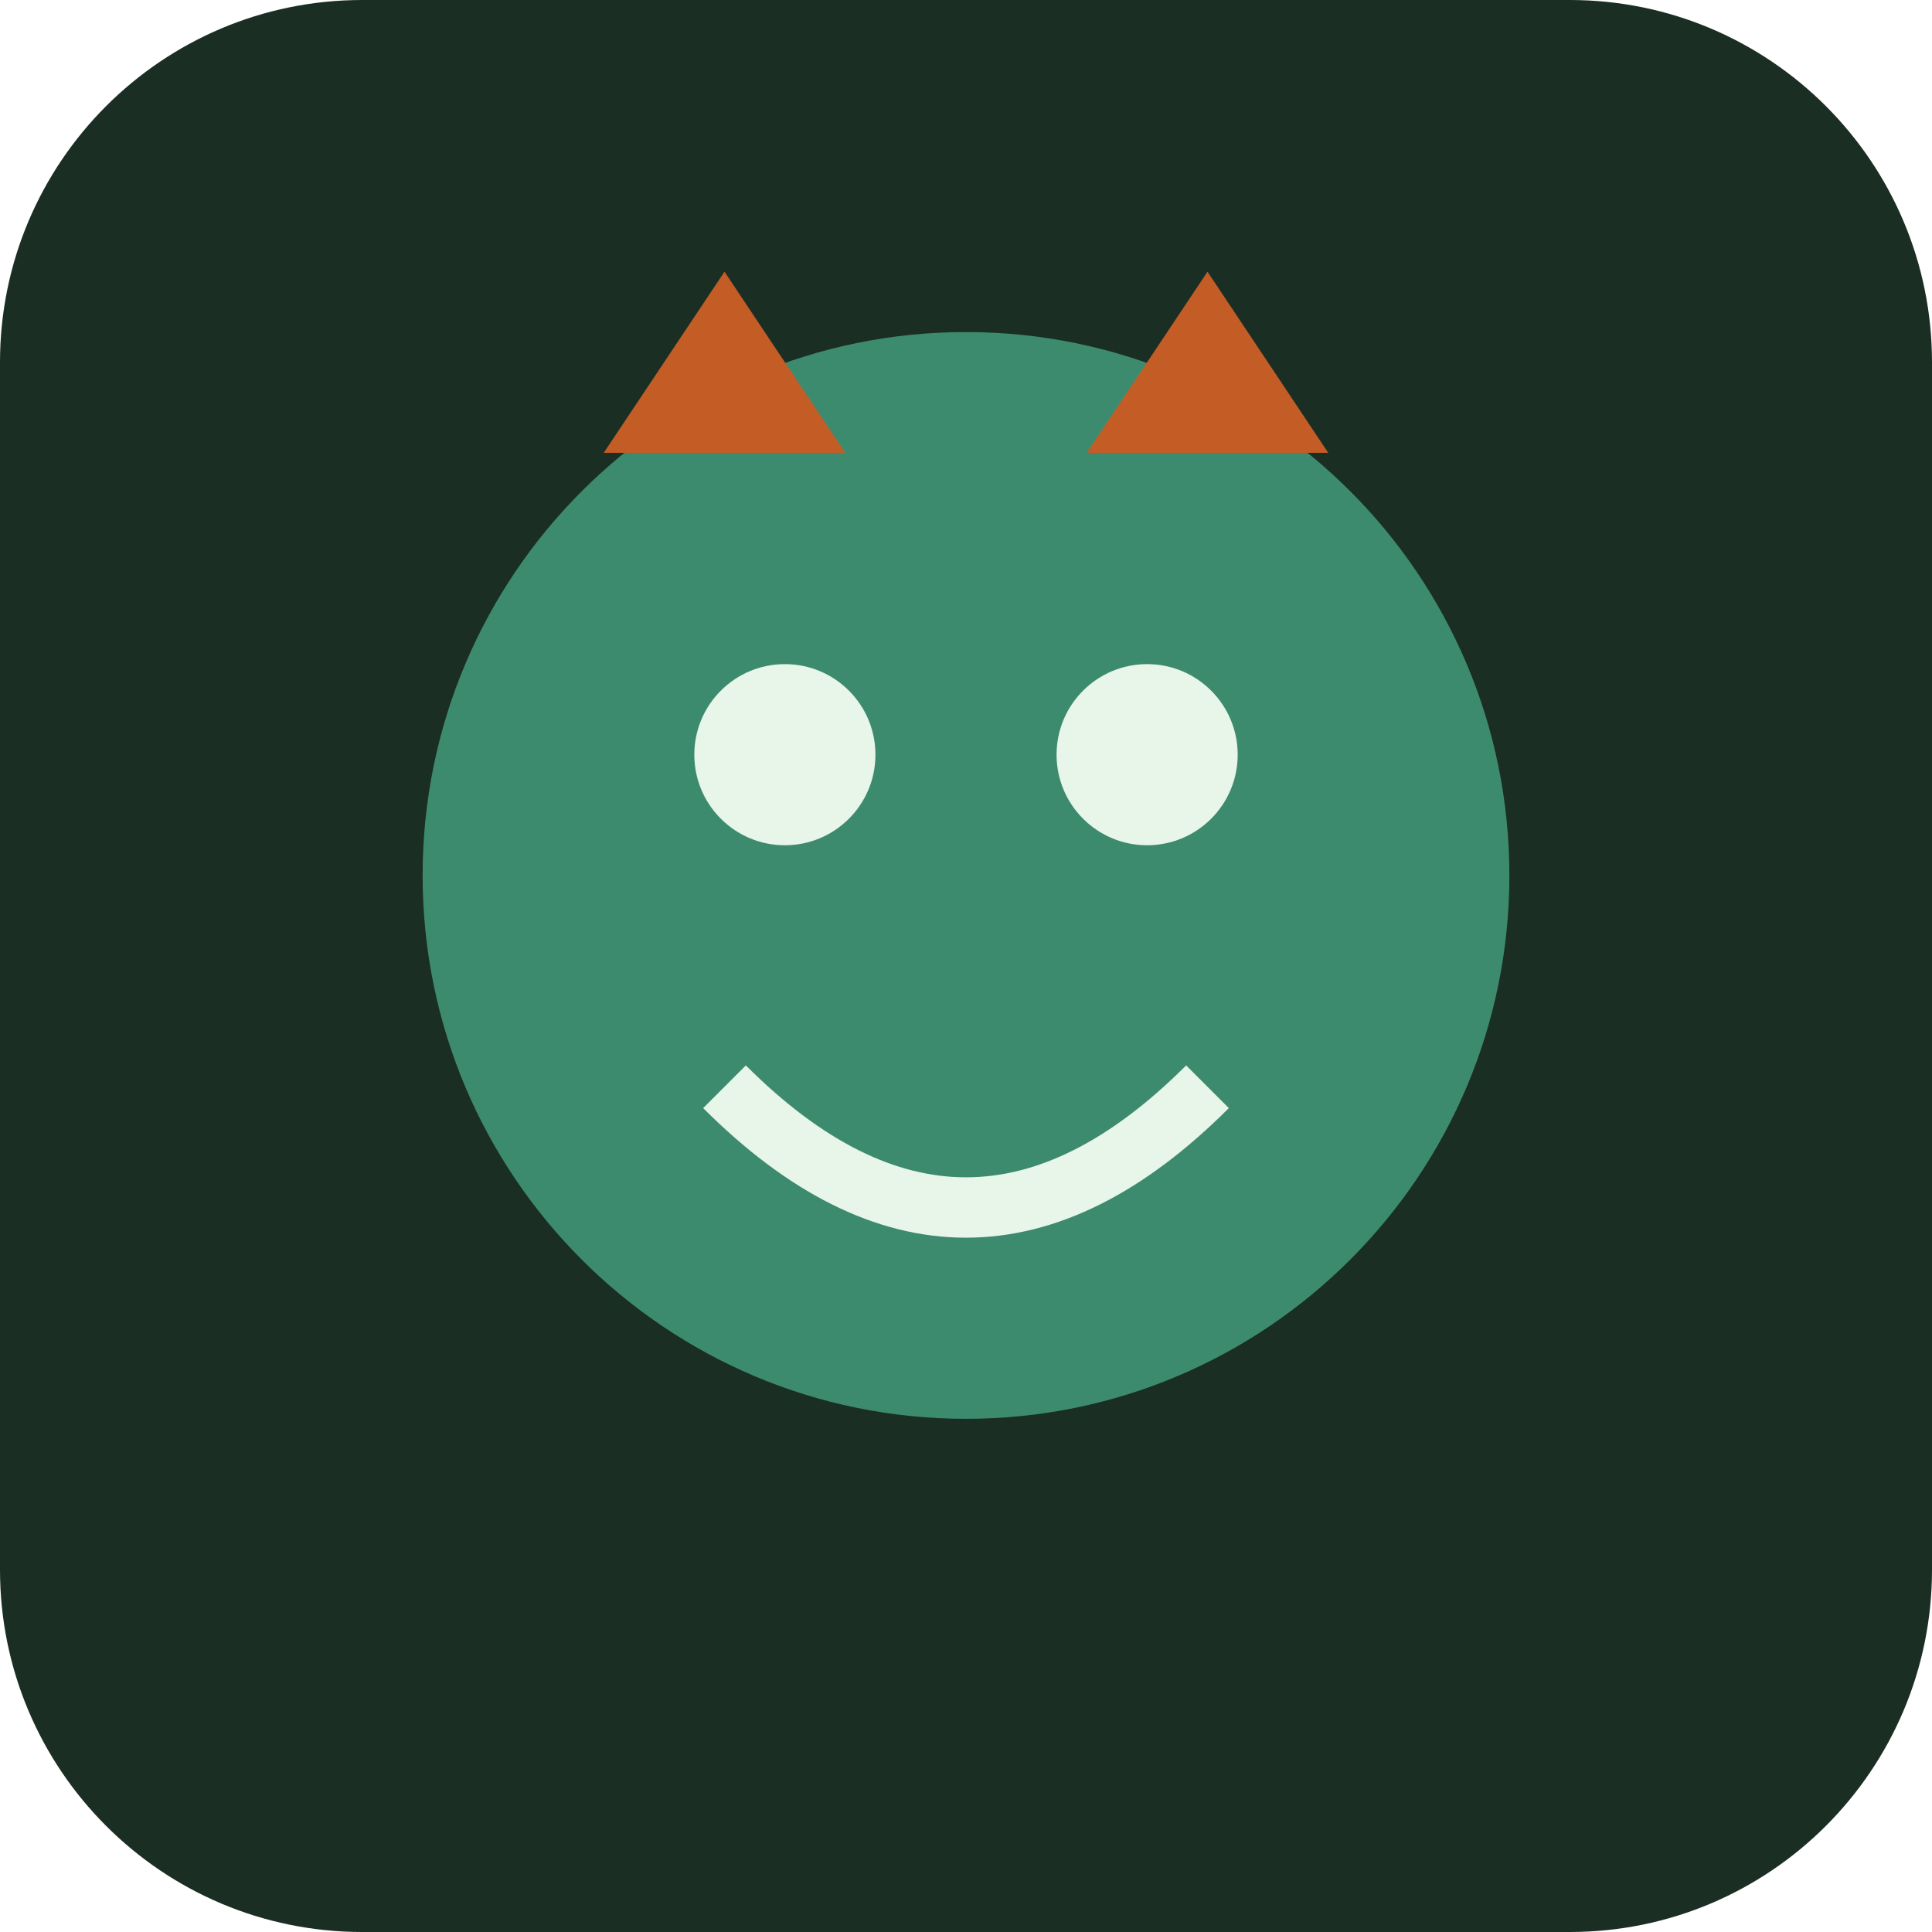
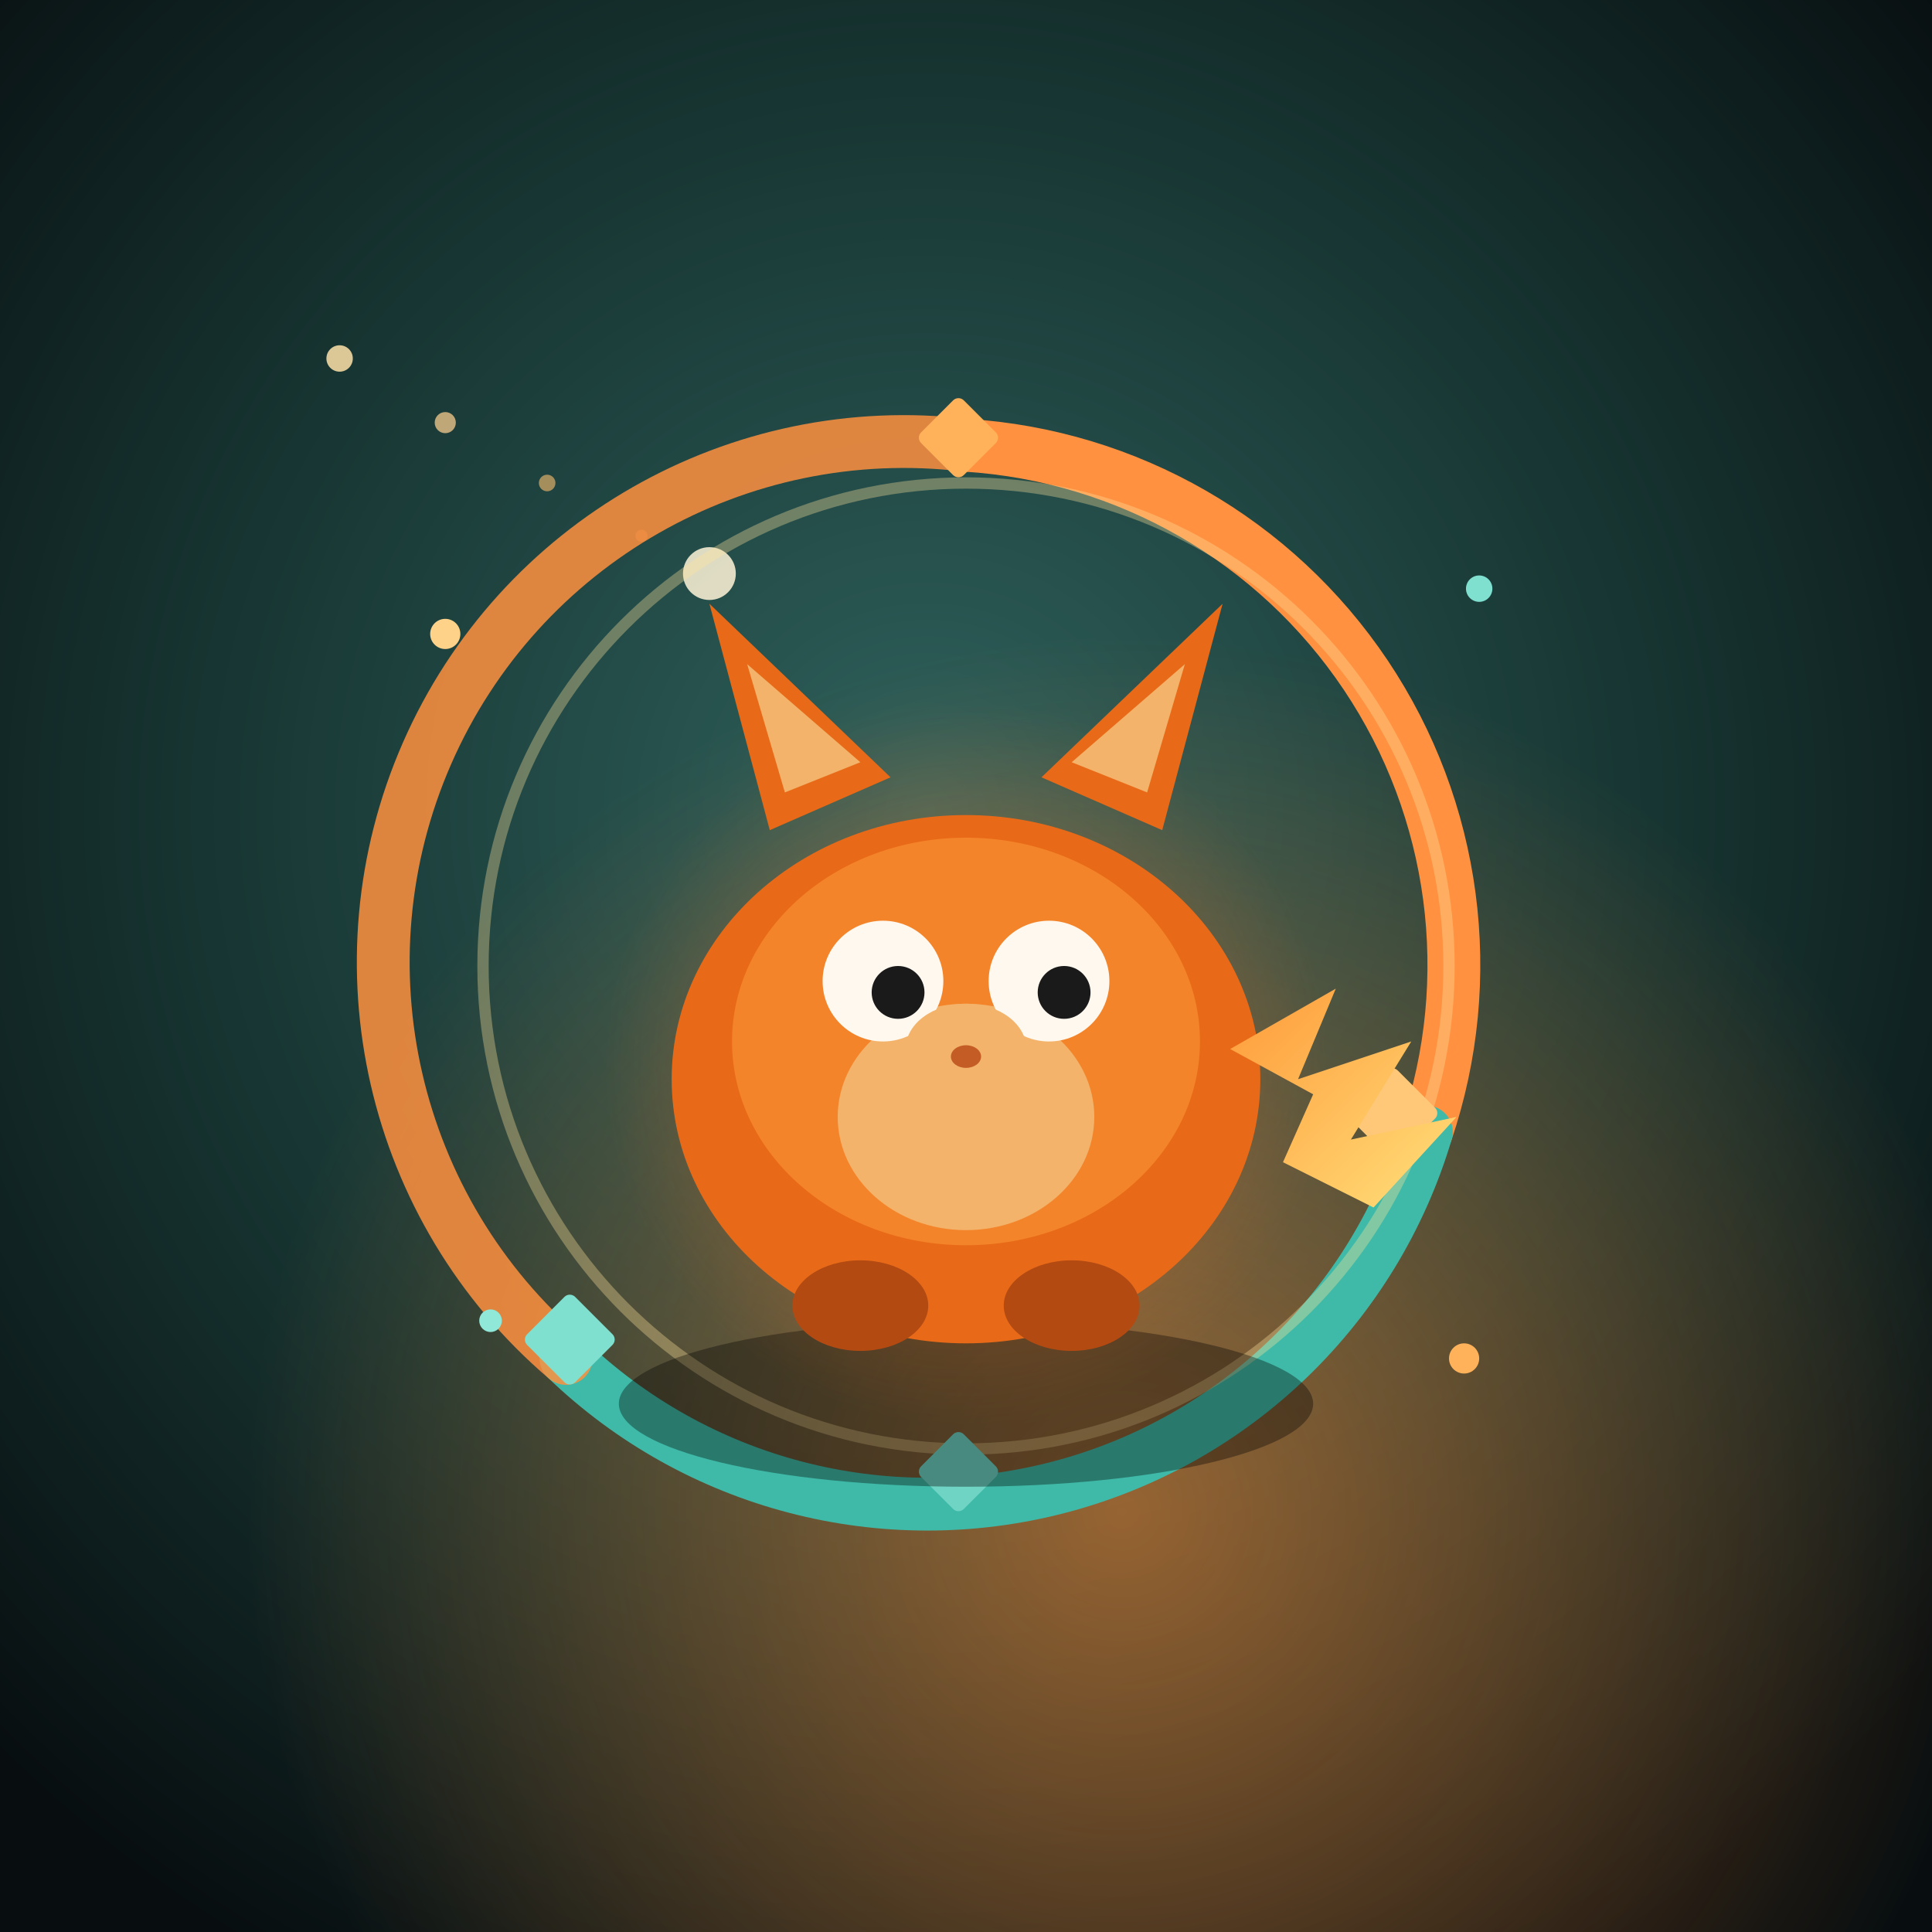
- <svg xmlns="http://www.w3.org/2000/svg" width="128" height="128" viewBox="0 0 128 128">
-   <rect width="128" height="128" rx="24" fill="#1a2e24" />
-   <circle cx="64" cy="58" r="36" fill="#3d8b6e" />
-   <circle cx="52" cy="50" r="6" fill="#e8f5e9" />
-   <circle cx="76" cy="50" r="6" fill="#e8f5e9" />
-   <path d="M48 72 Q64 88 80 72" stroke="#e8f5e9" stroke-width="4" fill="none" />
-   <path d="M40 30 L48 18 L56 30" fill="#c45c26" />
-   <path d="M72 30 L80 18 L88 30" fill="#c45c26" />
+ <svg xmlns="http://www.w3.org/2000/svg" width="512" height="512" viewBox="0 0 512 512" role="img" aria-label="Chimera Bond">
+   <defs>
+     <radialGradient id="bg" cx="48%" cy="42%" r="68%">
+       <stop offset="0%" stop-color="#2f615c" />
+       <stop offset="55%" stop-color="#173532" />
+       <stop offset="100%" stop-color="#080e10" />
+     </radialGradient>
+     <radialGradient id="ember" cx="58%" cy="78%" r="45%">
+       <stop offset="0%" stop-color="#ff8a32" stop-opacity="0.55" />
+       <stop offset="100%" stop-color="#ff8a32" stop-opacity="0" />
+     </radialGradient>
+     <radialGradient id="pupGlow" cx="50%" cy="55%" r="40%">
+       <stop offset="0%" stop-color="#ff7a28" stop-opacity="0.45" />
+       <stop offset="100%" stop-color="#ff7a28" stop-opacity="0" />
+     </radialGradient>
+     <linearGradient id="tail" x1="0" y1="0" x2="1" y2="1">
+       <stop offset="0%" stop-color="#ff9a3a" />
+       <stop offset="100%" stop-color="#ffe07a" />
+     </linearGradient>
+   </defs>
+   <rect width="512" height="512" fill="url(#bg)" />
+   <rect width="512" height="512" fill="url(#ember)" />
+   <g opacity="0.85">
+     <circle cx="90" cy="95" r="3.5" fill="#ffe2a8" />
+     <circle cx="118" cy="112" r="2.8" fill="#ffd090" opacity="0.85" />
+     <circle cx="145" cy="128" r="2.2" fill="#ffc070" opacity="0.7" />
+     <circle cx="170" cy="142" r="1.6" fill="#ffb060" opacity="0.5" />
+     <circle cx="188" cy="152" r="7" fill="#fff4d8" />
+   </g>
+   <g fill="none" stroke-linecap="round">
+     <path d="M256 118 A138 138 0 0 1 378 300" stroke="#ff9140" stroke-width="14" />
+     <path d="M378 300 A138 138 0 0 1 150 360" stroke="#3fbaa8" stroke-width="14" />
+     <path d="M150 360 A138 138 0 0 1 256 118" stroke="#ff9140" stroke-width="14" opacity="0.85" />
+     <circle cx="256" cy="256" r="128" stroke="#ffe29a" stroke-width="3" opacity="0.35" />
+   </g>
+   <g>
+     <rect x="360" y="286" width="18" height="18" rx="2" transform="rotate(45 369 295)" fill="#ffc878" />
+     <rect x="142" y="346" width="18" height="18" rx="2" transform="rotate(45 151 355)" fill="#7fe0d0" />
+     <rect x="246" y="108" width="16" height="16" rx="2" transform="rotate(45 254 116)" fill="#ffb25a" />
+     <rect x="246" y="382" width="16" height="16" rx="2" transform="rotate(45 254 390)" fill="#6fd4c4" />
+   </g>
+   <ellipse cx="256" cy="372" rx="92" ry="22" fill="#000" opacity="0.35" />
+   <circle cx="256" cy="270" r="120" fill="url(#pupGlow)" />
+   <g transform="translate(256 268)">
+     <ellipse cx="0" cy="18" rx="78" ry="70" fill="#e86a18" />
+     <ellipse cx="0" cy="8" rx="62" ry="54" fill="#f4842a" />
+     <ellipse cx="0" cy="28" rx="34" ry="30" fill="#f3b36a" />
+     <path d="M-52 -48 L-68 -108 L-20 -62 Z" fill="#e86a18" />
+     <path d="M-48 -58 L-58 -92 L-28 -66 Z" fill="#f3b36a" />
+     <path d="M52 -48 L68 -108 L20 -62 Z" fill="#e86a18" />
+     <path d="M48 -58 L58 -92 L28 -66 Z" fill="#f3b36a" />
+     <circle cx="-22" cy="-8" r="16" fill="#fff8ef" />
+     <circle cx="22" cy="-8" r="16" fill="#fff8ef" />
+     <circle cx="-18" cy="-5" r="7" fill="#1a1a1a" />
+     <circle cx="26" cy="-5" r="7" fill="#1a1a1a" />
+     <ellipse cx="0" cy="10" rx="16" ry="12" fill="#f3b36a" />
+     <ellipse cx="0" cy="12" rx="4" ry="3" fill="#c45c26" />
+     <ellipse cx="-28" cy="78" rx="18" ry="12" fill="#b34a12" />
+     <ellipse cx="28" cy="78" rx="18" ry="12" fill="#b34a12" />
+     <path d="M70 10 L98 -6 L88 18 L118 8 L102 34 L130 28 L108 52 L84 40 L92 22 Z" fill="url(#tail)" />
+   </g>
+   <circle cx="118" cy="168" r="4" fill="#ffd28a" />
+   <circle cx="392" cy="156" r="3.5" fill="#7fe0d0" />
+   <circle cx="388" cy="360" r="4" fill="#ffb25a" />
+   <circle cx="130" cy="350" r="3" fill="#8fe8d8" />
</svg>
